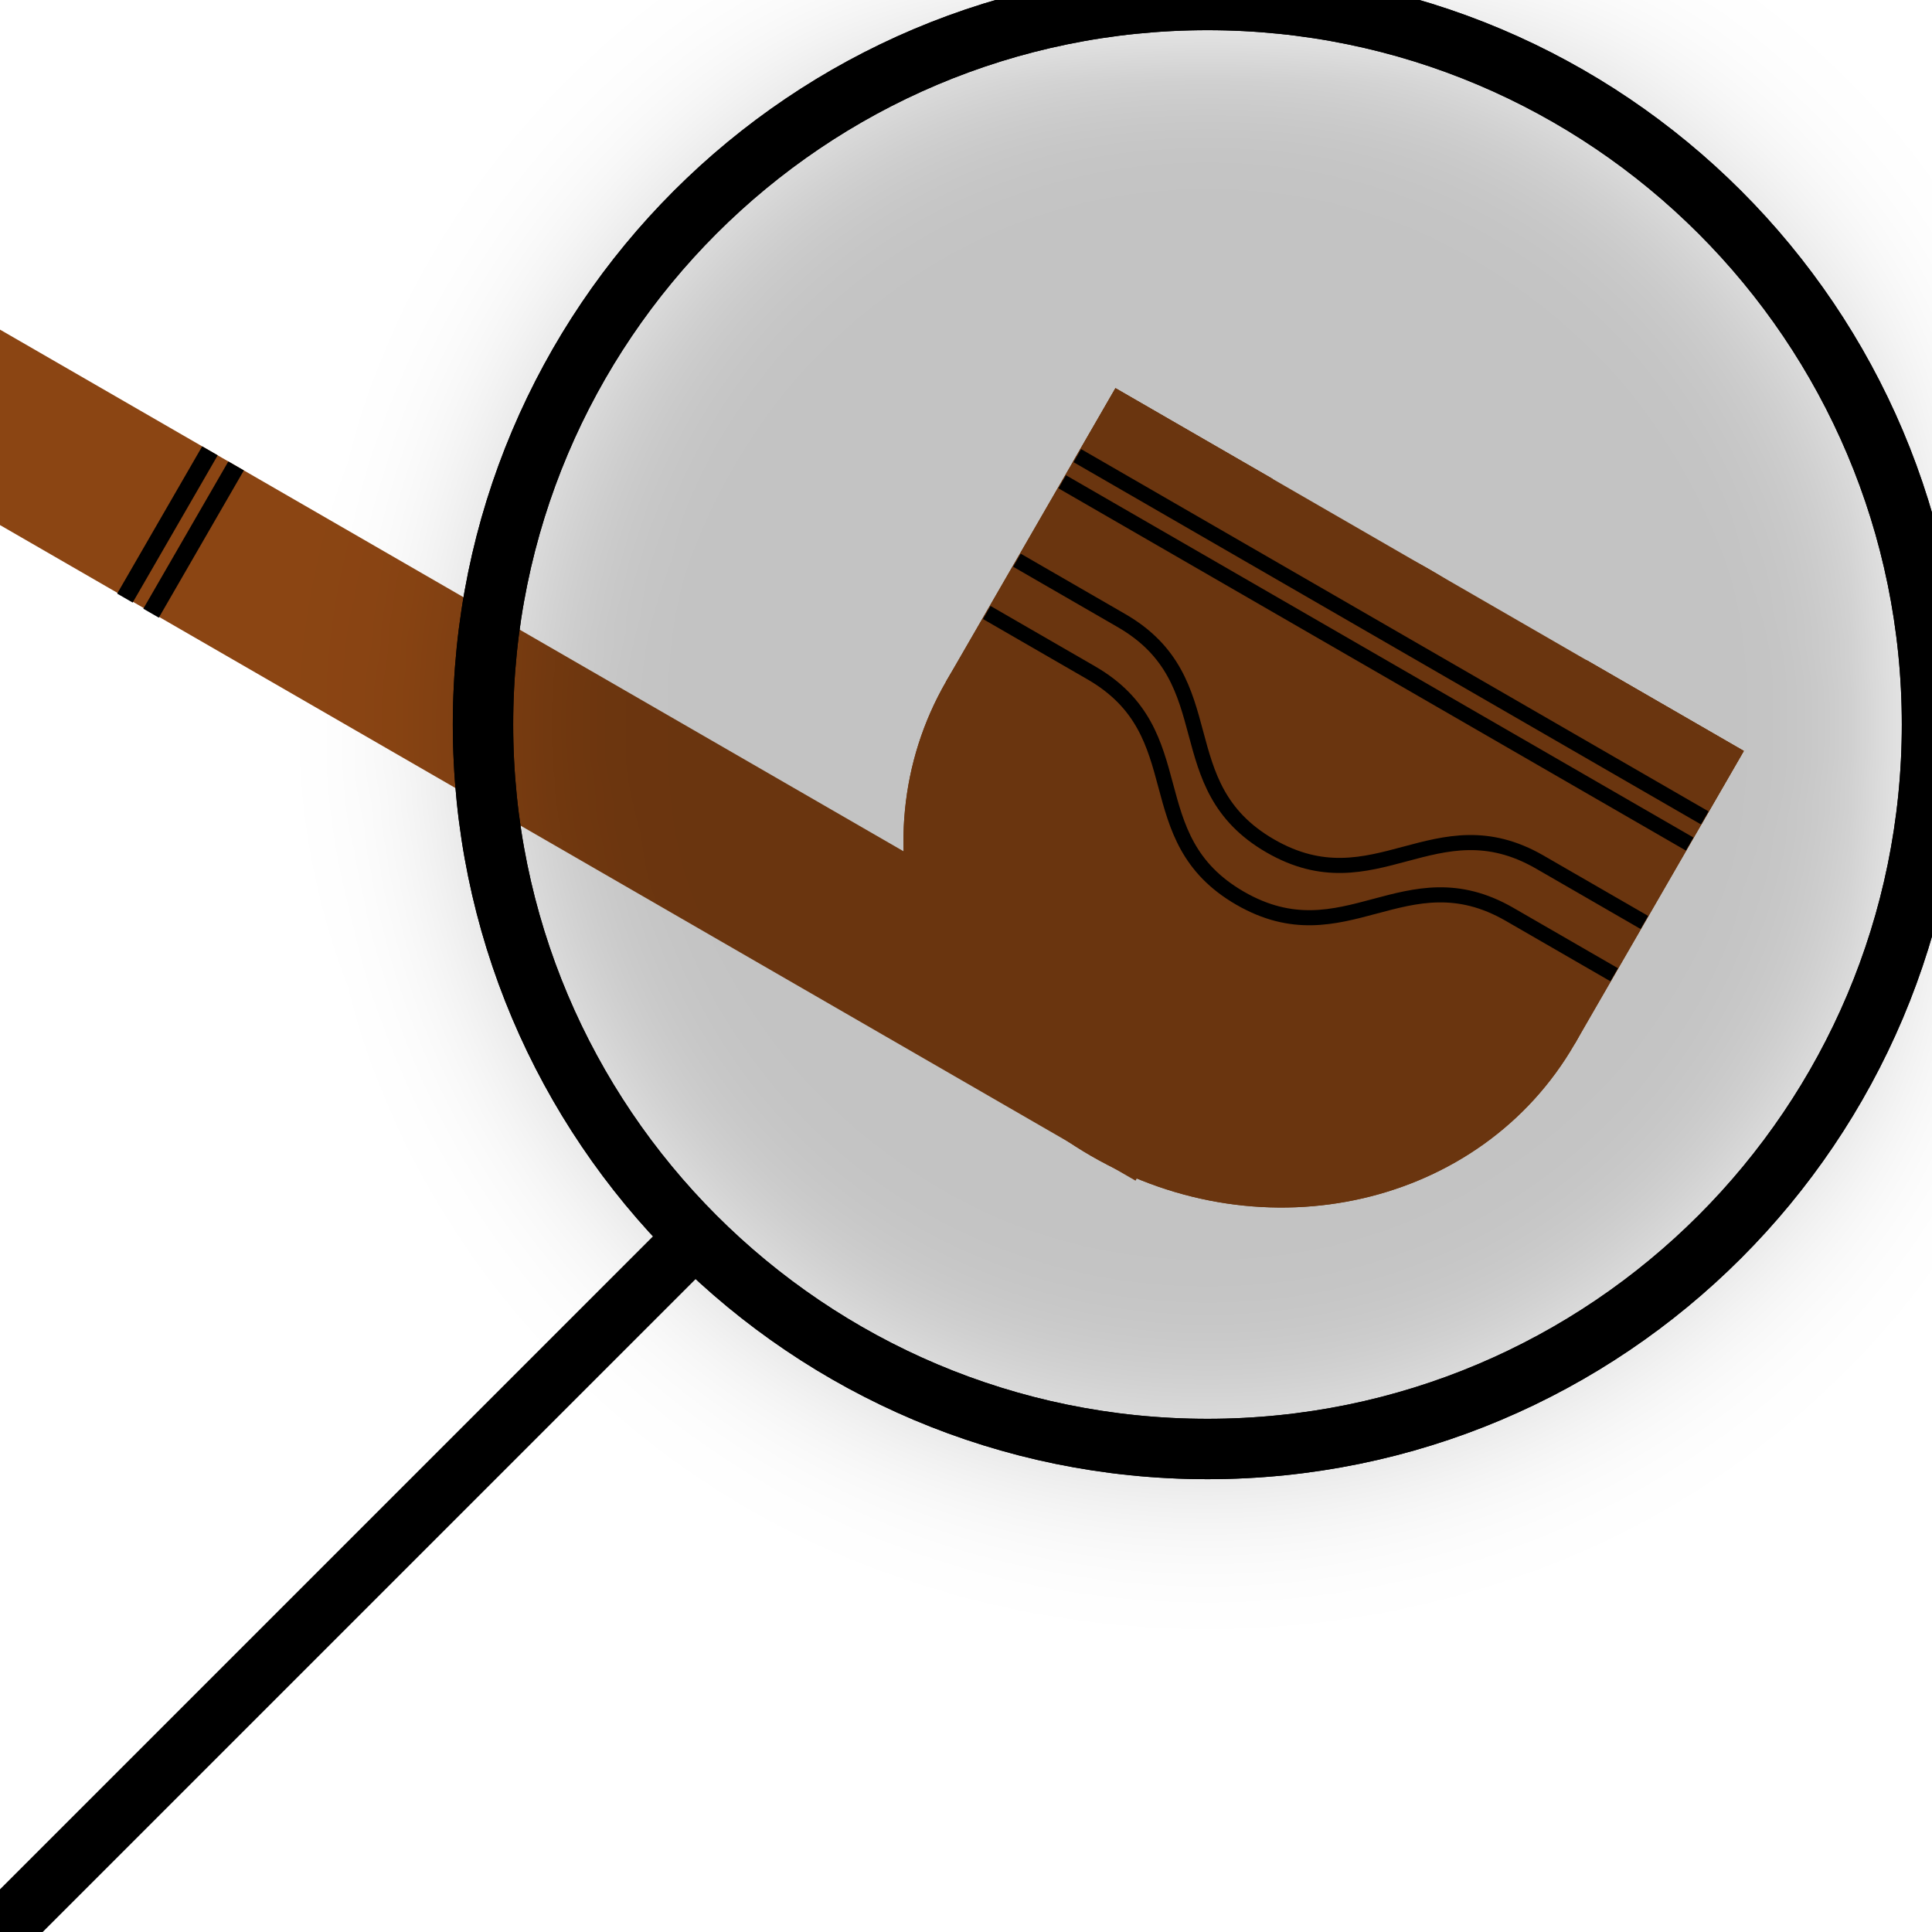
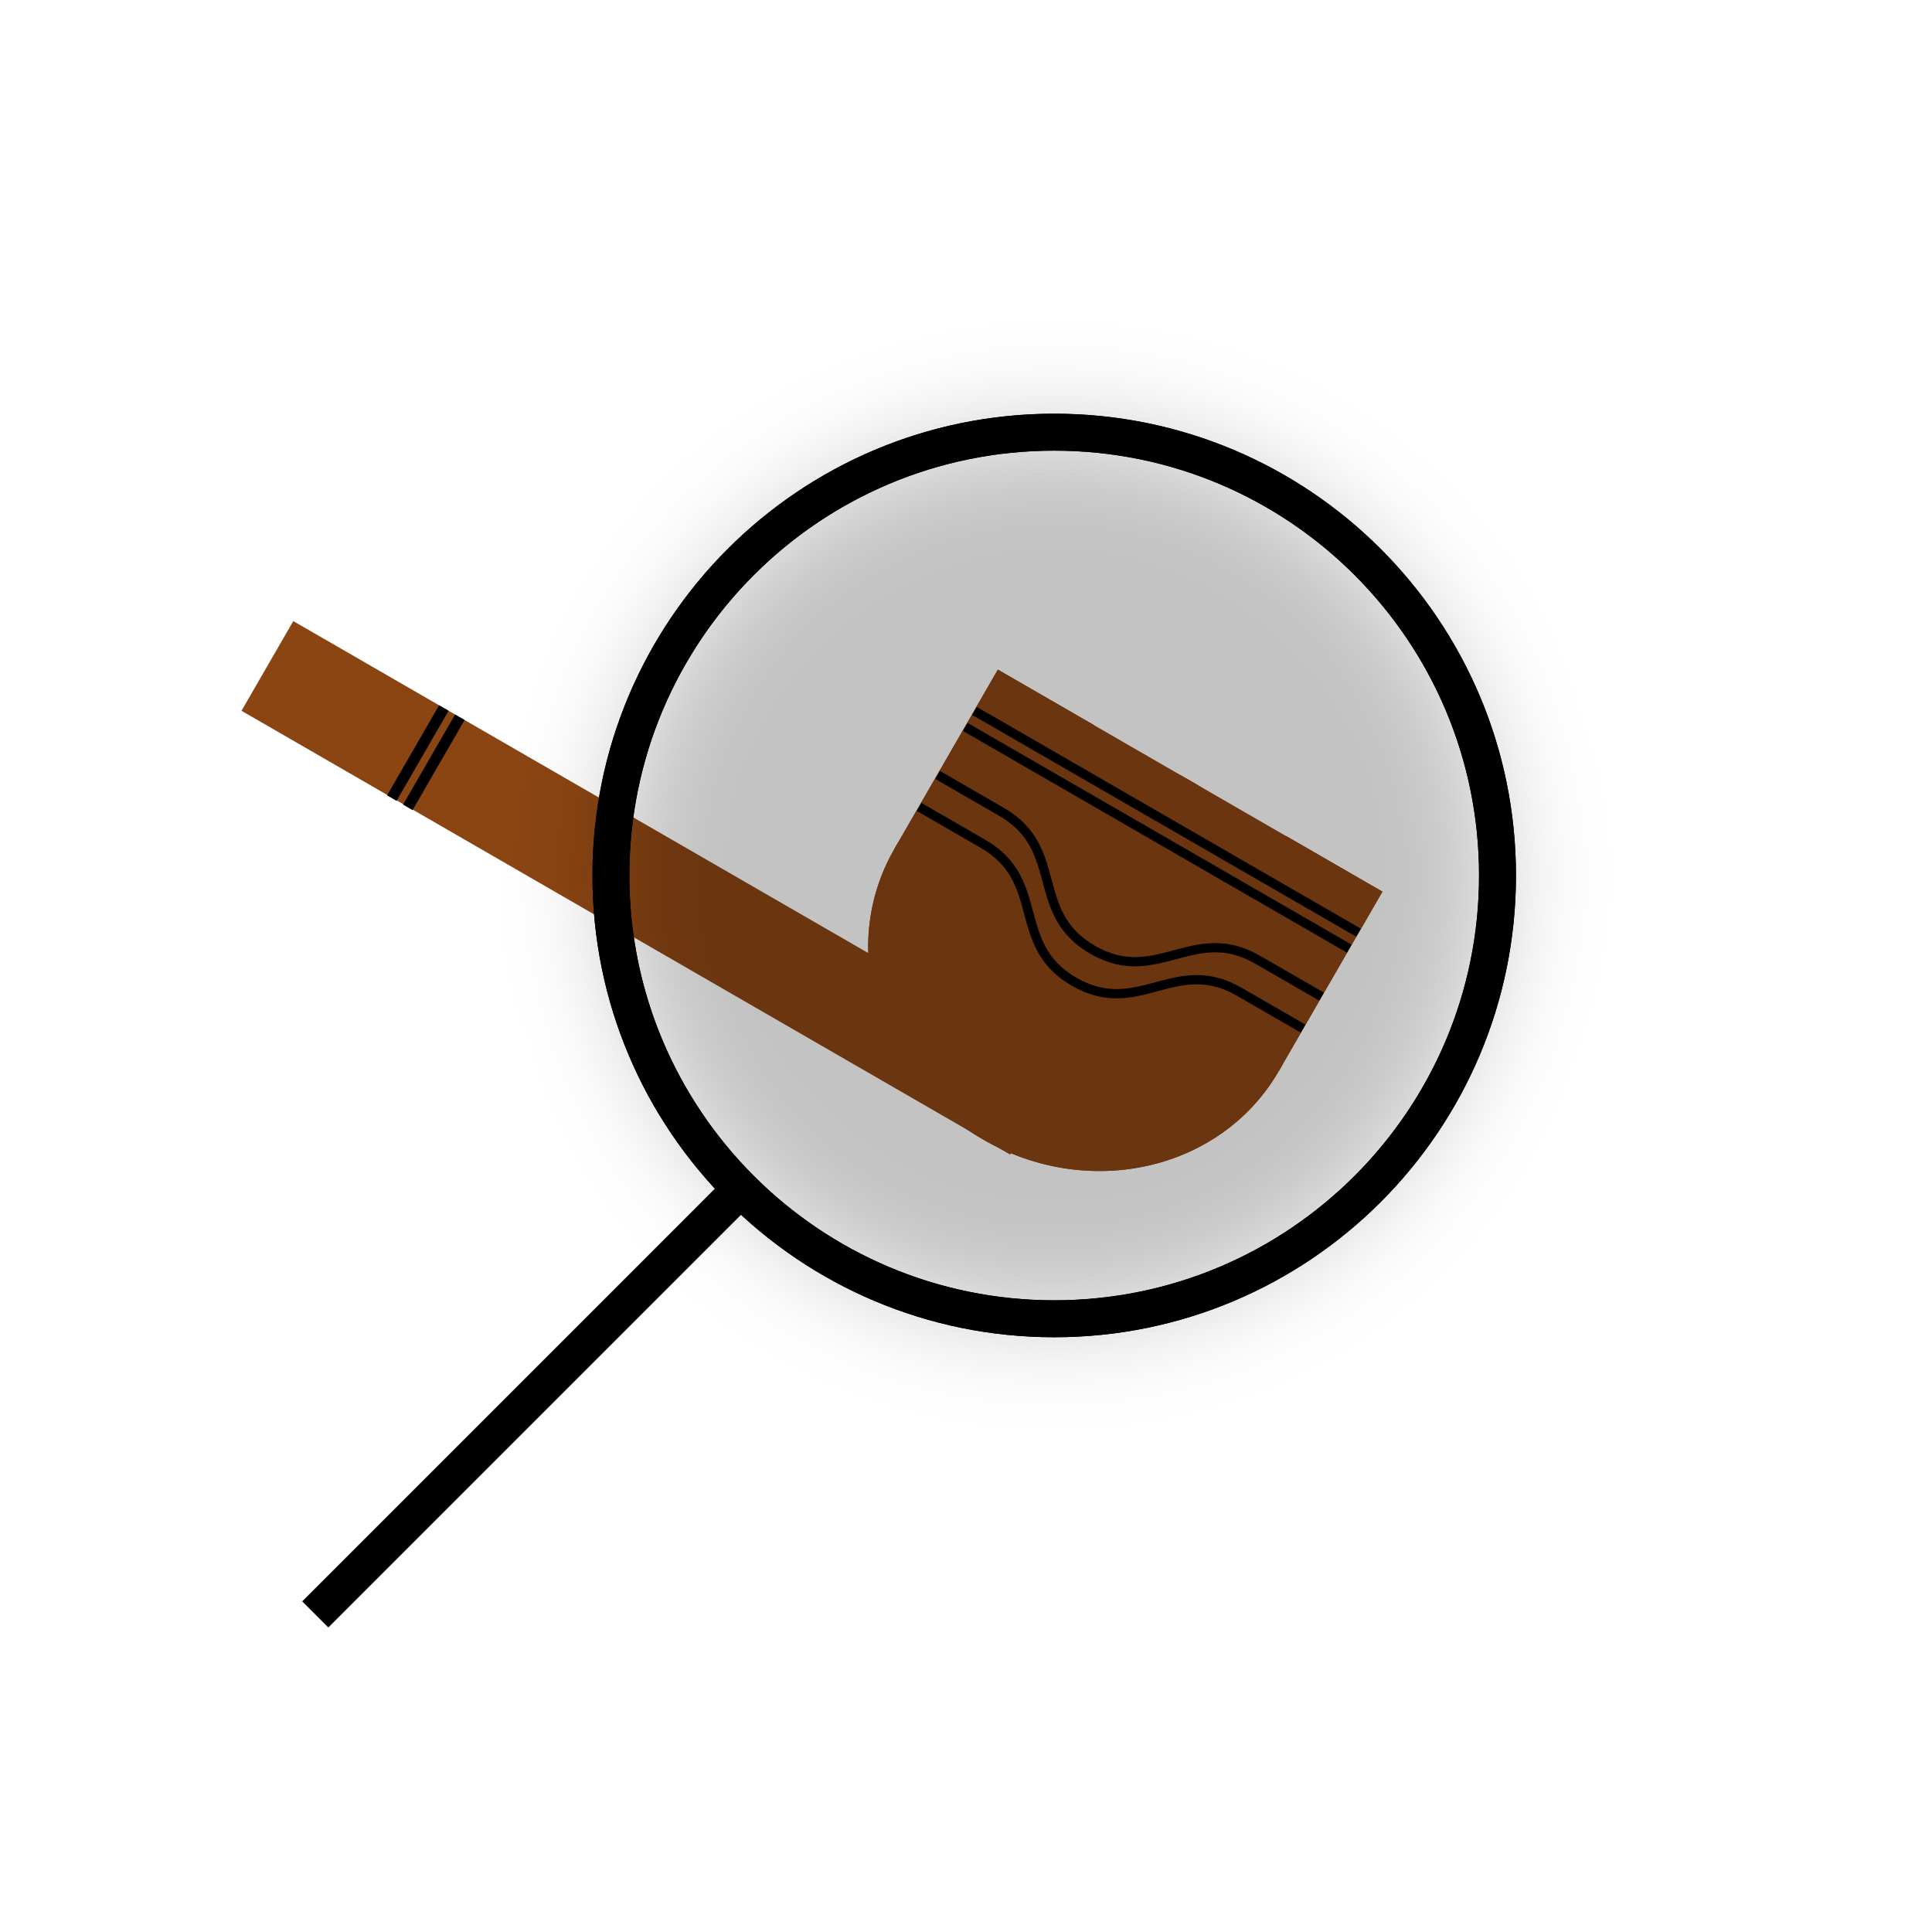
<svg xmlns="http://www.w3.org/2000/svg" width="128" height="128" viewBox="0 0 128 128" id="svg2" version="1.1">
  <defs id="defs4">
    <filter style="color-interpolation-filters:sRGB" id="filter4505" x="-0.144" width="1.288" y="-0.144" height="1.288">
      <feGaussianBlur stdDeviation="5.76" id="feGaussianBlur4507" />
    </filter>
  </defs>
-   <g id="layer1" transform="translate(0,-924.3622)" style="display:inline" />
-   <g id="layer3" style="display:inline">
-     <g id="g4666" transform="matrix(0.8660254,0.5,-0.5,0.8660254,31.94933,-29.52529)">
-       <path d="m 141.055,10.419 c -4.462,1.821 -8.818,3.888 -13.133,6.03 -4.455,2.291 -8.775,4.862 -12.838,7.796 -2.7,1.95 -4.195,3.217 -6.796,5.32 -7.238,6.068 -13.747,12.937 -20.097,19.911 -5.68,6.311 -11.15,12.81 -16.298,19.564 0,0 -15.529,-1.031 -15.529,-1.031 l 0,0 c 5.396,-6.746 11.085,-13.243 16.894,-19.636 6.334,-6.986 12.773,-13.918 19.865,-20.147 2.538,-2.14 4.008,-3.427 6.627,-5.444 3.904,-3.006 8.054,-5.674 12.358,-8.07 2.493,-1.341 5.011,-2.628 7.521,-3.936 0.276,-0.144 2.841,-1.478 3.3,-1.737 0.298,-0.168 0.582,-0.359 0.873,-0.538 0,0 17.253,1.918 17.253,1.918 z" id="path4224" style="fill:none;stroke-width:2;stroke-miterlimit:4;stroke-dasharray:none" />
-       <g transform="matrix(1.451016,-0.3628153,0.3887987,1.354045,-46.75509,13.32509)" id="g4532">
-         <g id="g4489" transform="matrix(0.9659258,0.258819,-0.258819,0.9659258,23.43146,-49.97959)">
-           <circle r="16" cy="80" cx="80" id="path4475" style="fill:#8b4513;fill-opacity:1;stroke:none;stroke-width:8;stroke-linecap:round;stroke-miterlimit:4;stroke-dasharray:none;stroke-opacity:1" />
-           <path id="path4477" d="M 68,80 68,64" style="fill:#8b4513;fill-rule:evenodd;stroke:#8b4513;stroke-width:8;stroke-linecap:butt;stroke-linejoin:miter;stroke-miterlimit:4;stroke-dasharray:none;stroke-opacity:1" />
-           <path style="fill:#8b4513;fill-rule:evenodd;stroke:#8b4513;stroke-width:8;stroke-linecap:butt;stroke-linejoin:miter;stroke-miterlimit:4;stroke-dasharray:none;stroke-opacity:1" d="M 92,80 92,64" id="path4479" />
-           <circle style="fill:#8b4513;fill-opacity:1;stroke:none;stroke-width:8;stroke-linecap:round;stroke-miterlimit:4;stroke-dasharray:none;stroke-opacity:1" id="circle4481" cx="80" cy="80" r="16" />
-           <path style="fill:#8b4513;fill-rule:evenodd;stroke:#8b4513;stroke-width:8;stroke-linecap:butt;stroke-linejoin:miter;stroke-miterlimit:4;stroke-dasharray:none;stroke-opacity:1" d="M 68,80 68,64" id="path4483" />
-           <path id="path4485" d="M 92,80 92,64" style="fill:#8b4513;fill-rule:evenodd;stroke:#8b4513;stroke-width:8;stroke-linecap:butt;stroke-linejoin:miter;stroke-miterlimit:4;stroke-dasharray:none;stroke-opacity:1" />
-           <path id="path4487" d="m 64,66 32,0" style="fill:none;fill-rule:evenodd;stroke:#8b4513;stroke-width:4;stroke-linecap:butt;stroke-linejoin:round;stroke-miterlimit:4;stroke-dasharray:none;stroke-opacity:1" />
+   <g id="layer3" style="display:inline" />
+   <g id="layer4" style="display:inline" />
+   <g id="layer2" style="display:inline">
+     <g id="g4191" transform="matrix(0.6118651,0,0,0.6118651,20.89492,28.63285)">
+       <g transform="matrix(0.8660254,0.5,-0.5,0.8660254,31.94933,-29.52529)" id="g4666" style="display:inline">
+         <path style="fill:none;stroke-width:2;stroke-miterlimit:4;stroke-dasharray:none" id="path4224" d="m 141.055,10.419 c -4.462,1.821 -8.818,3.888 -13.133,6.03 -4.455,2.291 -8.775,4.862 -12.838,7.796 -2.7,1.95 -4.195,3.217 -6.796,5.32 -7.238,6.068 -13.747,12.937 -20.097,19.911 -5.68,6.311 -11.15,12.81 -16.298,19.564 0,0 -15.529,-1.031 -15.529,-1.031 l 0,0 c 5.396,-6.746 11.085,-13.243 16.894,-19.636 6.334,-6.986 12.773,-13.918 19.865,-20.147 2.538,-2.14 4.008,-3.427 6.627,-5.444 3.904,-3.006 8.054,-5.674 12.358,-8.07 2.493,-1.341 5.011,-2.628 7.521,-3.936 0.276,-0.144 2.841,-1.478 3.3,-1.737 0.298,-0.168 0.582,-0.359 0.873,-0.538 0,0 17.253,1.918 17.253,1.918 z" />
+         <g id="g4532" transform="matrix(1.451016,-0.3628153,0.3887987,1.354045,-46.75509,13.32509)">
+           <g transform="matrix(0.9659258,0.258819,-0.258819,0.9659258,23.43146,-49.97959)" id="g4489">
+             <circle style="fill:#8b4513;fill-opacity:1;stroke:none;stroke-width:8;stroke-linecap:round;stroke-miterlimit:4;stroke-dasharray:none;stroke-opacity:1" id="path4475" cx="80" cy="80" r="16" />
+             <path style="fill:#8b4513;fill-rule:evenodd;stroke:#8b4513;stroke-width:8;stroke-linecap:butt;stroke-linejoin:miter;stroke-miterlimit:4;stroke-dasharray:none;stroke-opacity:1" d="M 68,80 68,64" id="path4477" />
+             <path id="path4479" d="M 92,80 92,64" style="fill:#8b4513;fill-rule:evenodd;stroke:#8b4513;stroke-width:8;stroke-linecap:butt;stroke-linejoin:miter;stroke-miterlimit:4;stroke-dasharray:none;stroke-opacity:1" />
+             <circle r="16" cy="80" cx="80" id="circle4481" style="fill:#8b4513;fill-opacity:1;stroke:none;stroke-width:8;stroke-linecap:round;stroke-miterlimit:4;stroke-dasharray:none;stroke-opacity:1" />
+             <path id="path4483" d="M 68,80 68,64" style="fill:#8b4513;fill-rule:evenodd;stroke:#8b4513;stroke-width:8;stroke-linecap:butt;stroke-linejoin:miter;stroke-miterlimit:4;stroke-dasharray:none;stroke-opacity:1" />
+             <path style="fill:#8b4513;fill-rule:evenodd;stroke:#8b4513;stroke-width:8;stroke-linecap:butt;stroke-linejoin:miter;stroke-miterlimit:4;stroke-dasharray:none;stroke-opacity:1" d="M 92,80 92,64" id="path4485" />
+             <path style="fill:none;fill-rule:evenodd;stroke:#8b4513;stroke-width:4;stroke-linecap:butt;stroke-linejoin:round;stroke-miterlimit:4;stroke-dasharray:none;stroke-opacity:1" d="m 64,66 32,0" id="path4487" />
+           </g>
+           <path id="path4498" d="M 79.07,60.136 17.272,43.577" style="fill:none;fill-rule:evenodd;stroke:#8b4513;stroke-width:8;stroke-linecap:butt;stroke-linejoin:miter;stroke-miterlimit:4;stroke-dasharray:none;stroke-opacity:1" />
        </g>
-         <path style="fill:none;fill-rule:evenodd;stroke:#8b4513;stroke-width:8;stroke-linecap:butt;stroke-linejoin:miter;stroke-miterlimit:4;stroke-dasharray:none;stroke-opacity:1" d="M 79.07,60.136 17.272,43.577" id="path4498" />
+         <path style="fill:none;fill-rule:evenodd;stroke:#000000;stroke-width:1px;stroke-linecap:butt;stroke-linejoin:miter;stroke-opacity:1" d="m 64,40 8,0 c 8,0 8,8 16,8 8,0 8,-8 16,-8 l 8,0" id="path4618" />
+         <path id="path4620" d="m 64,44 8,0 c 8,0 8,8 16,8 8,0 8,-8 16,-8 l 8,0" style="fill:none;fill-rule:evenodd;stroke:#000000;stroke-width:1px;stroke-linecap:butt;stroke-linejoin:miter;stroke-opacity:1" />
+         <path style="fill:none;fill-rule:evenodd;stroke:#000000;stroke-width:1px;stroke-linecap:butt;stroke-linejoin:miter;stroke-opacity:1" d="m 64,32 48,0" id="path4622" />
+         <path id="path4624" d="m 64,34 48,0" style="fill:none;fill-rule:evenodd;stroke:#000000;stroke-width:1px;stroke-linecap:butt;stroke-linejoin:miter;stroke-opacity:1" />
+         <path style="fill:none;fill-rule:evenodd;stroke:#000000;stroke-width:1.187px;stroke-linecap:butt;stroke-linejoin:miter;stroke-opacity:1" d="m 16.074,71.723 0,-11.266" id="path4626" />
+         <path id="path4630" d="m 14.074,71.723 0,-11.266" style="fill:none;fill-rule:evenodd;stroke:#000000;stroke-width:1.187px;stroke-linecap:butt;stroke-linejoin:miter;stroke-opacity:1" />
      </g>
-       <path id="path4618" d="m 64,40 8,0 c 8,0 8,8 16,8 8,0 8,-8 16,-8 l 8,0" style="fill:none;fill-rule:evenodd;stroke:#000000;stroke-width:1px;stroke-linecap:butt;stroke-linejoin:miter;stroke-opacity:1" />
-       <path style="fill:none;fill-rule:evenodd;stroke:#000000;stroke-width:1px;stroke-linecap:butt;stroke-linejoin:miter;stroke-opacity:1" d="m 64,44 8,0 c 8,0 8,8 16,8 8,0 8,-8 16,-8 l 8,0" id="path4620" />
-       <path id="path4622" d="m 64,32 48,0" style="fill:none;fill-rule:evenodd;stroke:#000000;stroke-width:1px;stroke-linecap:butt;stroke-linejoin:miter;stroke-opacity:1" />
-       <path style="fill:none;fill-rule:evenodd;stroke:#000000;stroke-width:1px;stroke-linecap:butt;stroke-linejoin:miter;stroke-opacity:1" d="m 64,34 48,0" id="path4624" />
-       <path id="path4626" d="m 16.074,71.723 0,-11.266" style="fill:none;fill-rule:evenodd;stroke:#000000;stroke-width:1.187px;stroke-linecap:butt;stroke-linejoin:miter;stroke-opacity:1" />
-       <path style="fill:none;fill-rule:evenodd;stroke:#000000;stroke-width:1.187px;stroke-linecap:butt;stroke-linejoin:miter;stroke-opacity:1" d="m 14.074,71.723 0,-11.266" id="path4630" />
+       <path id="path4712" d="m 128,972.362 a 48,48 0 0 1 -48,48 48,48 0 0 1 -48,-48 48,48 0 0 1 48,-48 48,48 0 0 1 48,48 z" style="display:inline;fill:#000000;fill-opacity:0.235;fill-rule:evenodd;stroke:none;stroke-width:4;stroke-linecap:butt;stroke-linejoin:miter;stroke-miterlimit:4;stroke-dasharray:none;stroke-opacity:1;filter:url(#filter4505)" transform="translate(0,-924.3622)" />
+       <path id="path3340" d="M -0.014,1052.376 46.061,1006.301" style="fill:none;fill-rule:evenodd;stroke:#000000;stroke-width:4;stroke-linecap:butt;stroke-linejoin:miter;stroke-miterlimit:4;stroke-dasharray:none;stroke-opacity:1" transform="translate(0,-924.3622)" />
+       <path id="path3345" d="m 128,972.362 a 48,48 0 0 1 -48,48 48,48 0 0 1 -48,-48 48,48 0 0 1 48,-48 48,48 0 0 1 48,48 z" style="fill:none;fill-rule:evenodd;stroke:#000000;stroke-width:4;stroke-linecap:butt;stroke-linejoin:miter;stroke-miterlimit:4;stroke-dasharray:none;stroke-opacity:1" transform="translate(0,-924.3622)" />
+       <path style="fill:none;fill-rule:evenodd;stroke:#000000;stroke-width:4;stroke-linecap:butt;stroke-linejoin:miter;stroke-miterlimit:4;stroke-dasharray:none;stroke-opacity:1" d="m 128,972.362 a 48,48 0 0 1 -48,48 48,48 0 0 1 -48,-48 48,48 0 0 1 48,-48 48,48 0 0 1 48,48 z" id="path4707" transform="translate(0,-924.3622)" />
    </g>
  </g>
-   <g id="layer4" style="display:inline">
-     <path style="display:inline;fill:#000000;fill-opacity:0.235;fill-rule:evenodd;stroke:none;stroke-width:4;stroke-linecap:butt;stroke-linejoin:miter;stroke-miterlimit:4;stroke-dasharray:none;stroke-opacity:1;filter:url(#filter4505)" d="m 128,972.362 a 48,48 0 0 1 -48,48 48,48 0 0 1 -48,-48 48,48 0 0 1 48,-48 48,48 0 0 1 48,48 z" id="path4712" transform="translate(0,-924.3622)" />
-   </g>
-   <g id="layer2" style="display:inline">
-     <path transform="translate(0,-924.3622)" style="fill:none;fill-rule:evenodd;stroke:#000000;stroke-width:4;stroke-linecap:butt;stroke-linejoin:miter;stroke-miterlimit:4;stroke-dasharray:none;stroke-opacity:1" d="M -0.014,1052.376 46.061,1006.301" id="path3340" />
-     <path style="fill:none;fill-rule:evenodd;stroke:#000000;stroke-width:4;stroke-linecap:butt;stroke-linejoin:miter;stroke-miterlimit:4;stroke-dasharray:none;stroke-opacity:1" d="m 128,972.362 a 48,48 0 0 1 -48,48 48,48 0 0 1 -48,-48 48,48 0 0 1 48,-48 48,48 0 0 1 48,48 z" id="path3345" transform="translate(0,-924.3622)" />
-     <path transform="translate(0,-924.3622)" id="path4707" d="m 128,972.362 a 48,48 0 0 1 -48,48 48,48 0 0 1 -48,-48 48,48 0 0 1 48,-48 48,48 0 0 1 48,48 z" style="fill:none;fill-rule:evenodd;stroke:#000000;stroke-width:4;stroke-linecap:butt;stroke-linejoin:miter;stroke-miterlimit:4;stroke-dasharray:none;stroke-opacity:1" />
-   </g>
+   <g id="layer1" transform="translate(0,-924.3622)" style="display:inline" />
</svg>
